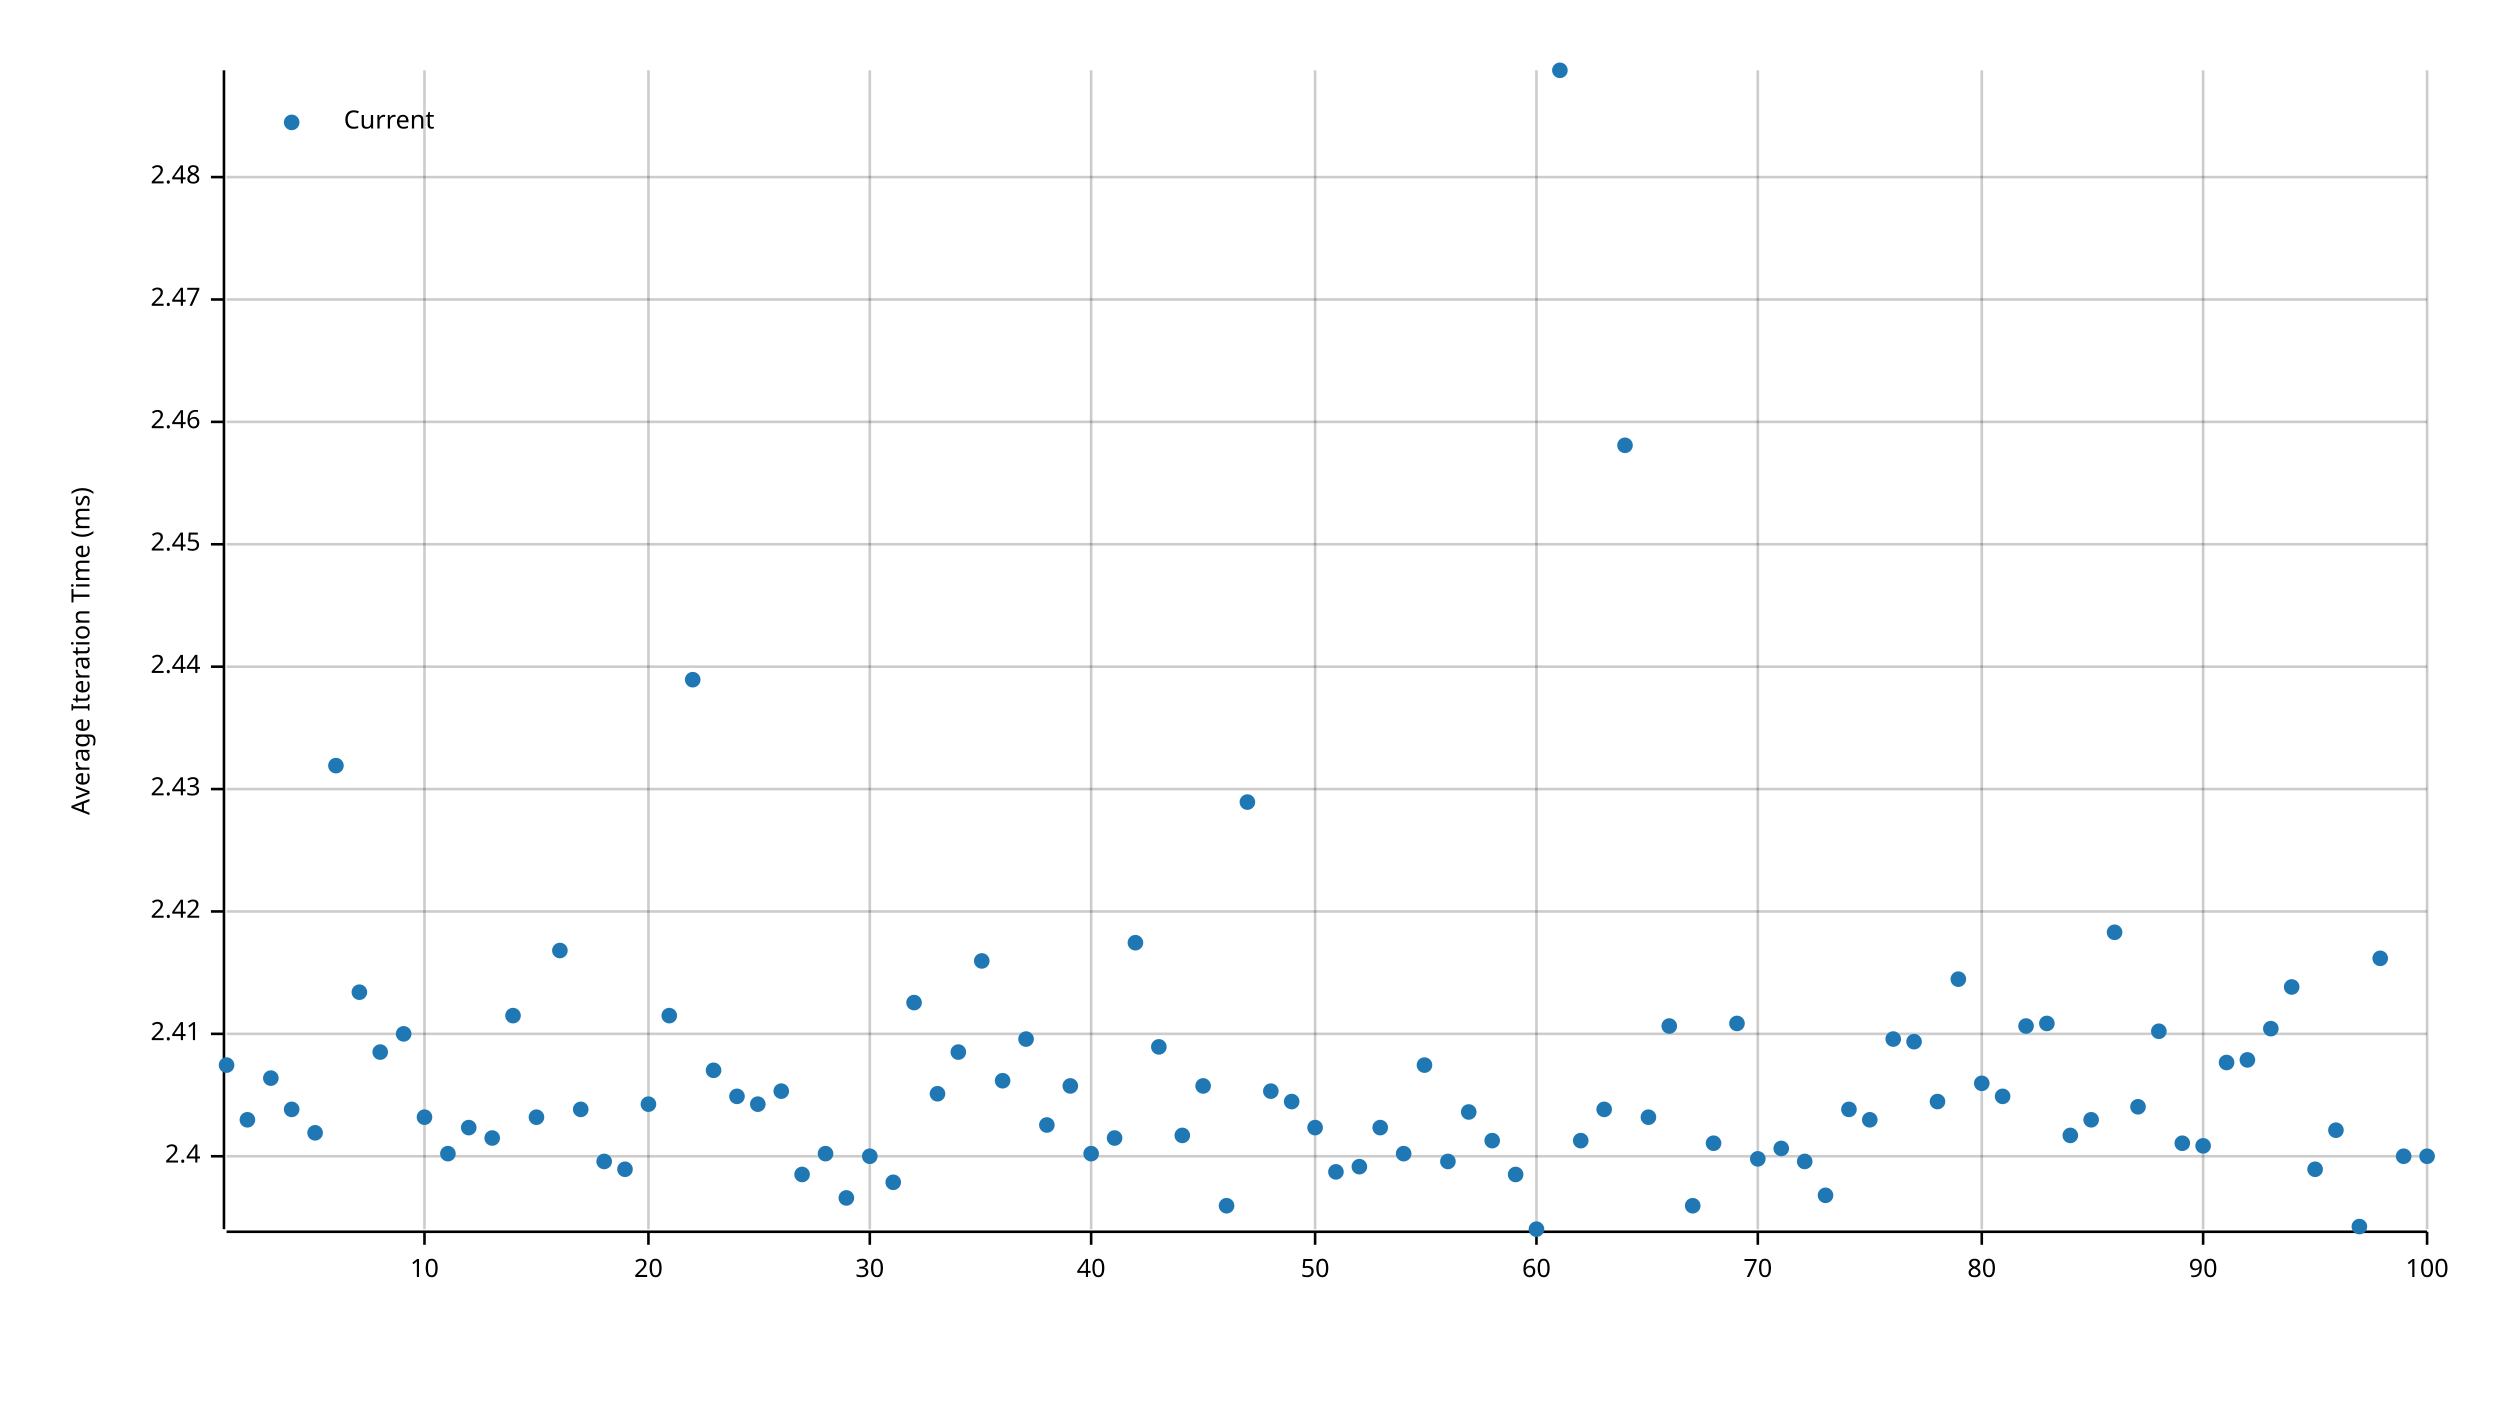
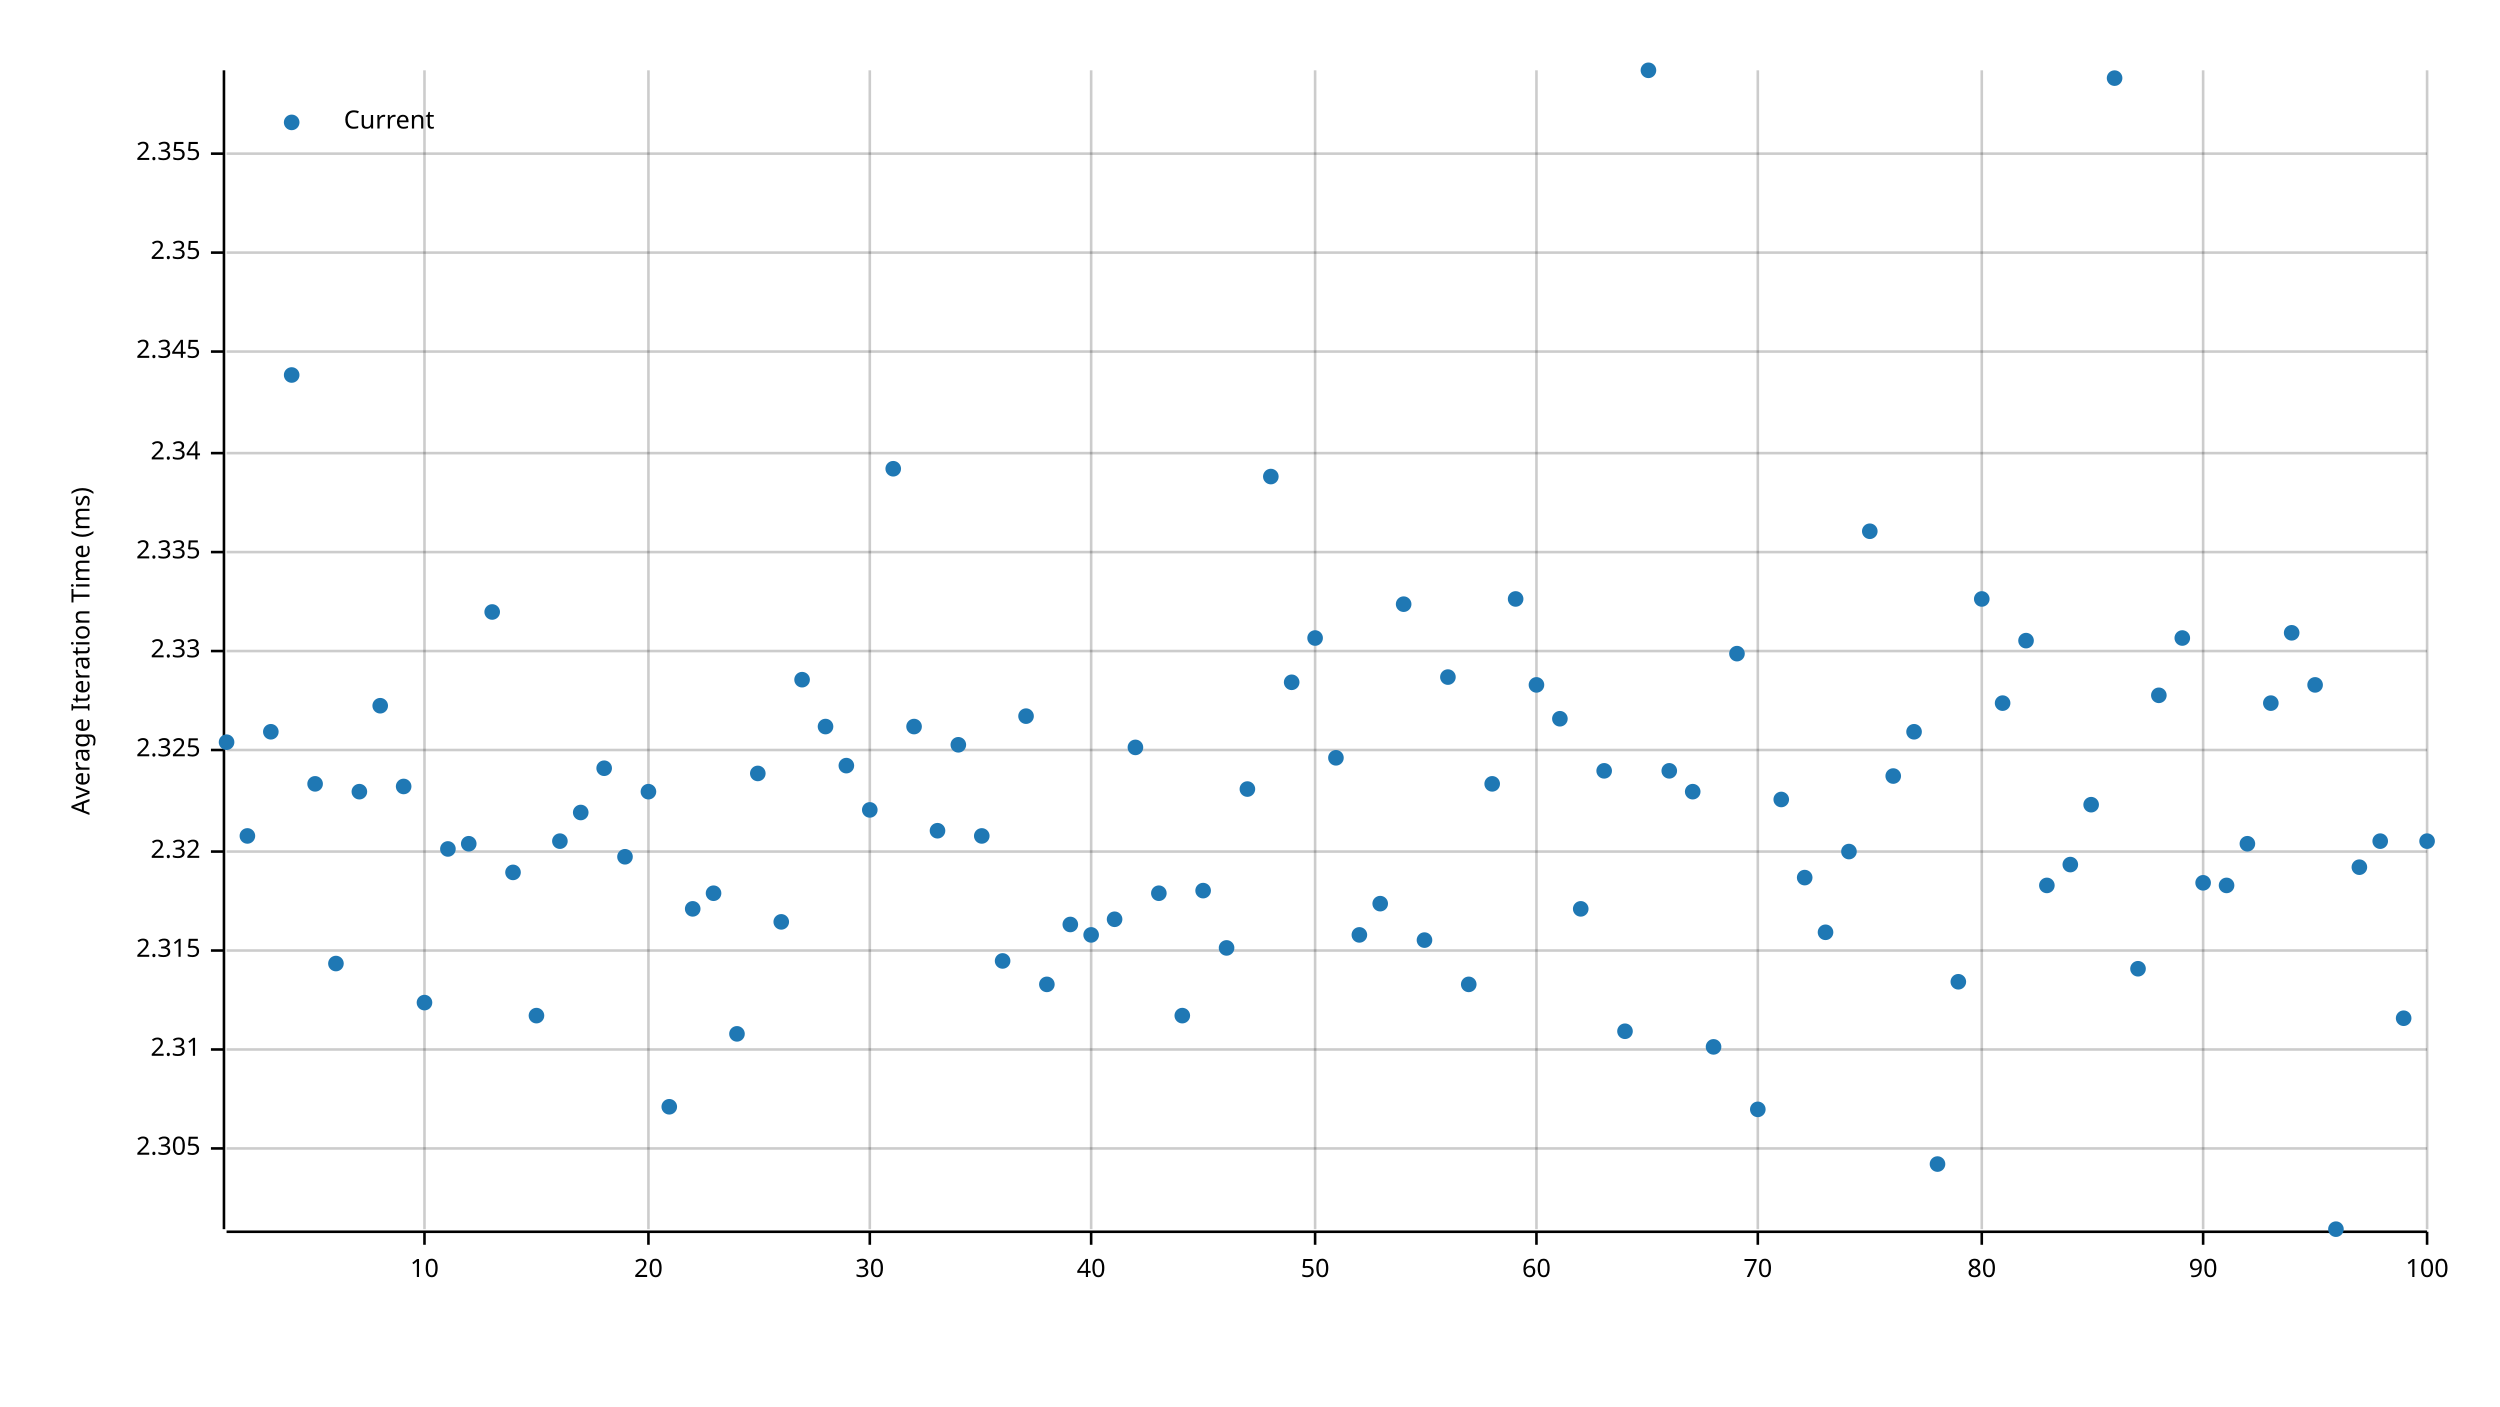
<svg xmlns="http://www.w3.org/2000/svg" width="960" height="540" viewBox="0 0 960 540">
  <text x="27" y="250" dy="0.76em" text-anchor="middle" font-family="sans-serif" font-size="9.677" opacity="1" fill="#000000" transform="rotate(270, 27, 250)">
Average Iteration Time (ms)
</text>
  <line opacity="0.2" stroke="#000000" stroke-width="1" x1="163" y1="472" x2="163" y2="27" />
  <line opacity="0.2" stroke="#000000" stroke-width="1" x1="249" y1="472" x2="249" y2="27" />
  <line opacity="0.2" stroke="#000000" stroke-width="1" x1="334" y1="472" x2="334" y2="27" />
  <line opacity="0.2" stroke="#000000" stroke-width="1" x1="419" y1="472" x2="419" y2="27" />
  <line opacity="0.2" stroke="#000000" stroke-width="1" x1="505" y1="472" x2="505" y2="27" />
  <line opacity="0.2" stroke="#000000" stroke-width="1" x1="590" y1="472" x2="590" y2="27" />
  <line opacity="0.2" stroke="#000000" stroke-width="1" x1="675" y1="472" x2="675" y2="27" />
  <line opacity="0.2" stroke="#000000" stroke-width="1" x1="761" y1="472" x2="761" y2="27" />
  <line opacity="0.2" stroke="#000000" stroke-width="1" x1="846" y1="472" x2="846" y2="27" />
  <line opacity="0.2" stroke="#000000" stroke-width="1" x1="932" y1="472" x2="932" y2="27" />
-   <line opacity="0.2" stroke="#000000" stroke-width="1" x1="87" y1="444" x2="932" y2="444" />
-   <line opacity="0.2" stroke="#000000" stroke-width="1" x1="87" y1="397" x2="932" y2="397" />
-   <line opacity="0.2" stroke="#000000" stroke-width="1" x1="87" y1="350" x2="932" y2="350" />
-   <line opacity="0.2" stroke="#000000" stroke-width="1" x1="87" y1="303" x2="932" y2="303" />
-   <line opacity="0.2" stroke="#000000" stroke-width="1" x1="87" y1="256" x2="932" y2="256" />
-   <line opacity="0.2" stroke="#000000" stroke-width="1" x1="87" y1="209" x2="932" y2="209" />
-   <line opacity="0.2" stroke="#000000" stroke-width="1" x1="87" y1="162" x2="932" y2="162" />
-   <line opacity="0.2" stroke="#000000" stroke-width="1" x1="87" y1="115" x2="932" y2="115" />
-   <line opacity="0.2" stroke="#000000" stroke-width="1" x1="87" y1="68" x2="932" y2="68" />
+   <line opacity="0.2" stroke="#000000" stroke-width="1" x1="87" y1="441" x2="932" y2="441" />
+   <line opacity="0.2" stroke="#000000" stroke-width="1" x1="87" y1="403" x2="932" y2="403" />
+   <line opacity="0.2" stroke="#000000" stroke-width="1" x1="87" y1="365" x2="932" y2="365" />
+   <line opacity="0.2" stroke="#000000" stroke-width="1" x1="87" y1="327" x2="932" y2="327" />
+   <line opacity="0.2" stroke="#000000" stroke-width="1" x1="87" y1="288" x2="932" y2="288" />
+   <line opacity="0.2" stroke="#000000" stroke-width="1" x1="87" y1="250" x2="932" y2="250" />
+   <line opacity="0.2" stroke="#000000" stroke-width="1" x1="87" y1="212" x2="932" y2="212" />
+   <line opacity="0.2" stroke="#000000" stroke-width="1" x1="87" y1="174" x2="932" y2="174" />
+   <line opacity="0.2" stroke="#000000" stroke-width="1" x1="87" y1="135" x2="932" y2="135" />
+   <line opacity="0.2" stroke="#000000" stroke-width="1" x1="87" y1="97" x2="932" y2="97" />
+   <line opacity="0.2" stroke="#000000" stroke-width="1" x1="87" y1="59" x2="932" y2="59" />
  <polyline fill="none" opacity="1" stroke="#000000" stroke-width="1" points="86,27 86,472 " />
-   <text x="77" y="444" dy="0.5ex" text-anchor="end" font-family="sans-serif" font-size="9.677" opacity="1" fill="#000000">
- 2.4
- </text>
-   <polyline fill="none" opacity="1" stroke="#000000" stroke-width="1" points="81,444 86,444 " />
-   <text x="77" y="397" dy="0.5ex" text-anchor="end" font-family="sans-serif" font-size="9.677" opacity="1" fill="#000000">
- 2.41
- </text>
-   <polyline fill="none" opacity="1" stroke="#000000" stroke-width="1" points="81,397 86,397 " />
-   <text x="77" y="350" dy="0.5ex" text-anchor="end" font-family="sans-serif" font-size="9.677" opacity="1" fill="#000000">
- 2.42
- </text>
-   <polyline fill="none" opacity="1" stroke="#000000" stroke-width="1" points="81,350 86,350 " />
-   <text x="77" y="303" dy="0.5ex" text-anchor="end" font-family="sans-serif" font-size="9.677" opacity="1" fill="#000000">
- 2.43
- </text>
-   <polyline fill="none" opacity="1" stroke="#000000" stroke-width="1" points="81,303 86,303 " />
-   <text x="77" y="256" dy="0.5ex" text-anchor="end" font-family="sans-serif" font-size="9.677" opacity="1" fill="#000000">
- 2.44
- </text>
-   <polyline fill="none" opacity="1" stroke="#000000" stroke-width="1" points="81,256 86,256 " />
-   <text x="77" y="209" dy="0.5ex" text-anchor="end" font-family="sans-serif" font-size="9.677" opacity="1" fill="#000000">
- 2.45
- </text>
-   <polyline fill="none" opacity="1" stroke="#000000" stroke-width="1" points="81,209 86,209 " />
-   <text x="77" y="162" dy="0.5ex" text-anchor="end" font-family="sans-serif" font-size="9.677" opacity="1" fill="#000000">
- 2.46
- </text>
-   <polyline fill="none" opacity="1" stroke="#000000" stroke-width="1" points="81,162 86,162 " />
-   <text x="77" y="115" dy="0.5ex" text-anchor="end" font-family="sans-serif" font-size="9.677" opacity="1" fill="#000000">
- 2.47
- </text>
-   <polyline fill="none" opacity="1" stroke="#000000" stroke-width="1" points="81,115 86,115 " />
-   <text x="77" y="68" dy="0.5ex" text-anchor="end" font-family="sans-serif" font-size="9.677" opacity="1" fill="#000000">
- 2.48
- </text>
-   <polyline fill="none" opacity="1" stroke="#000000" stroke-width="1" points="81,68 86,68 " />
+   <text x="77" y="441" dy="0.5ex" text-anchor="end" font-family="sans-serif" font-size="9.677" opacity="1" fill="#000000">
+ 2.305
+ </text>
+   <polyline fill="none" opacity="1" stroke="#000000" stroke-width="1" points="81,441 86,441 " />
+   <text x="77" y="403" dy="0.5ex" text-anchor="end" font-family="sans-serif" font-size="9.677" opacity="1" fill="#000000">
+ 2.31
+ </text>
+   <polyline fill="none" opacity="1" stroke="#000000" stroke-width="1" points="81,403 86,403 " />
+   <text x="77" y="365" dy="0.5ex" text-anchor="end" font-family="sans-serif" font-size="9.677" opacity="1" fill="#000000">
+ 2.315
+ </text>
+   <polyline fill="none" opacity="1" stroke="#000000" stroke-width="1" points="81,365 86,365 " />
+   <text x="77" y="327" dy="0.5ex" text-anchor="end" font-family="sans-serif" font-size="9.677" opacity="1" fill="#000000">
+ 2.32
+ </text>
+   <polyline fill="none" opacity="1" stroke="#000000" stroke-width="1" points="81,327 86,327 " />
+   <text x="77" y="288" dy="0.5ex" text-anchor="end" font-family="sans-serif" font-size="9.677" opacity="1" fill="#000000">
+ 2.325
+ </text>
+   <polyline fill="none" opacity="1" stroke="#000000" stroke-width="1" points="81,288 86,288 " />
+   <text x="77" y="250" dy="0.5ex" text-anchor="end" font-family="sans-serif" font-size="9.677" opacity="1" fill="#000000">
+ 2.33
+ </text>
+   <polyline fill="none" opacity="1" stroke="#000000" stroke-width="1" points="81,250 86,250 " />
+   <text x="77" y="212" dy="0.5ex" text-anchor="end" font-family="sans-serif" font-size="9.677" opacity="1" fill="#000000">
+ 2.335
+ </text>
+   <polyline fill="none" opacity="1" stroke="#000000" stroke-width="1" points="81,212 86,212 " />
+   <text x="77" y="174" dy="0.5ex" text-anchor="end" font-family="sans-serif" font-size="9.677" opacity="1" fill="#000000">
+ 2.34
+ </text>
+   <polyline fill="none" opacity="1" stroke="#000000" stroke-width="1" points="81,174 86,174 " />
+   <text x="77" y="135" dy="0.5ex" text-anchor="end" font-family="sans-serif" font-size="9.677" opacity="1" fill="#000000">
+ 2.345
+ </text>
+   <polyline fill="none" opacity="1" stroke="#000000" stroke-width="1" points="81,135 86,135 " />
+   <text x="77" y="97" dy="0.5ex" text-anchor="end" font-family="sans-serif" font-size="9.677" opacity="1" fill="#000000">
+ 2.35
+ </text>
+   <polyline fill="none" opacity="1" stroke="#000000" stroke-width="1" points="81,97 86,97 " />
+   <text x="77" y="59" dy="0.5ex" text-anchor="end" font-family="sans-serif" font-size="9.677" opacity="1" fill="#000000">
+ 2.355
+ </text>
+   <polyline fill="none" opacity="1" stroke="#000000" stroke-width="1" points="81,59 86,59 " />
  <polyline fill="none" opacity="1" stroke="#000000" stroke-width="1" points="87,473 932,473 " />
  <text x="163" y="483" dy="0.76em" text-anchor="middle" font-family="sans-serif" font-size="9.677" opacity="1" fill="#000000">
10
</text>
  <polyline fill="none" opacity="1" stroke="#000000" stroke-width="1" points="163,473 163,478 " />
  <text x="249" y="483" dy="0.76em" text-anchor="middle" font-family="sans-serif" font-size="9.677" opacity="1" fill="#000000">
20
</text>
  <polyline fill="none" opacity="1" stroke="#000000" stroke-width="1" points="249,473 249,478 " />
  <text x="334" y="483" dy="0.76em" text-anchor="middle" font-family="sans-serif" font-size="9.677" opacity="1" fill="#000000">
30
</text>
  <polyline fill="none" opacity="1" stroke="#000000" stroke-width="1" points="334,473 334,478 " />
  <text x="419" y="483" dy="0.76em" text-anchor="middle" font-family="sans-serif" font-size="9.677" opacity="1" fill="#000000">
40
</text>
  <polyline fill="none" opacity="1" stroke="#000000" stroke-width="1" points="419,473 419,478 " />
  <text x="505" y="483" dy="0.76em" text-anchor="middle" font-family="sans-serif" font-size="9.677" opacity="1" fill="#000000">
50
</text>
  <polyline fill="none" opacity="1" stroke="#000000" stroke-width="1" points="505,473 505,478 " />
  <text x="590" y="483" dy="0.76em" text-anchor="middle" font-family="sans-serif" font-size="9.677" opacity="1" fill="#000000">
60
</text>
  <polyline fill="none" opacity="1" stroke="#000000" stroke-width="1" points="590,473 590,478 " />
  <text x="675" y="483" dy="0.76em" text-anchor="middle" font-family="sans-serif" font-size="9.677" opacity="1" fill="#000000">
70
</text>
  <polyline fill="none" opacity="1" stroke="#000000" stroke-width="1" points="675,473 675,478 " />
  <text x="761" y="483" dy="0.76em" text-anchor="middle" font-family="sans-serif" font-size="9.677" opacity="1" fill="#000000">
80
</text>
  <polyline fill="none" opacity="1" stroke="#000000" stroke-width="1" points="761,473 761,478 " />
  <text x="846" y="483" dy="0.76em" text-anchor="middle" font-family="sans-serif" font-size="9.677" opacity="1" fill="#000000">
90
</text>
  <polyline fill="none" opacity="1" stroke="#000000" stroke-width="1" points="846,473 846,478 " />
  <text x="932" y="483" dy="0.76em" text-anchor="middle" font-family="sans-serif" font-size="9.677" opacity="1" fill="#000000">
100
</text>
  <polyline fill="none" opacity="1" stroke="#000000" stroke-width="1" points="932,473 932,478 " />
-   <circle cx="87" cy="409" r="3" opacity="1" fill="#1F78B4" stroke="none" stroke-width="1" />
-   <circle cx="95" cy="430" r="3" opacity="1" fill="#1F78B4" stroke="none" stroke-width="1" />
-   <circle cx="104" cy="414" r="3" opacity="1" fill="#1F78B4" stroke="none" stroke-width="1" />
-   <circle cx="112" cy="426" r="3" opacity="1" fill="#1F78B4" stroke="none" stroke-width="1" />
-   <circle cx="121" cy="435" r="3" opacity="1" fill="#1F78B4" stroke="none" stroke-width="1" />
-   <circle cx="129" cy="294" r="3" opacity="1" fill="#1F78B4" stroke="none" stroke-width="1" />
-   <circle cx="138" cy="381" r="3" opacity="1" fill="#1F78B4" stroke="none" stroke-width="1" />
-   <circle cx="146" cy="404" r="3" opacity="1" fill="#1F78B4" stroke="none" stroke-width="1" />
-   <circle cx="155" cy="397" r="3" opacity="1" fill="#1F78B4" stroke="none" stroke-width="1" />
-   <circle cx="163" cy="429" r="3" opacity="1" fill="#1F78B4" stroke="none" stroke-width="1" />
-   <circle cx="172" cy="443" r="3" opacity="1" fill="#1F78B4" stroke="none" stroke-width="1" />
-   <circle cx="180" cy="433" r="3" opacity="1" fill="#1F78B4" stroke="none" stroke-width="1" />
-   <circle cx="189" cy="437" r="3" opacity="1" fill="#1F78B4" stroke="none" stroke-width="1" />
-   <circle cx="197" cy="390" r="3" opacity="1" fill="#1F78B4" stroke="none" stroke-width="1" />
-   <circle cx="206" cy="429" r="3" opacity="1" fill="#1F78B4" stroke="none" stroke-width="1" />
-   <circle cx="215" cy="365" r="3" opacity="1" fill="#1F78B4" stroke="none" stroke-width="1" />
-   <circle cx="223" cy="426" r="3" opacity="1" fill="#1F78B4" stroke="none" stroke-width="1" />
-   <circle cx="232" cy="446" r="3" opacity="1" fill="#1F78B4" stroke="none" stroke-width="1" />
-   <circle cx="240" cy="449" r="3" opacity="1" fill="#1F78B4" stroke="none" stroke-width="1" />
-   <circle cx="249" cy="424" r="3" opacity="1" fill="#1F78B4" stroke="none" stroke-width="1" />
-   <circle cx="257" cy="390" r="3" opacity="1" fill="#1F78B4" stroke="none" stroke-width="1" />
-   <circle cx="266" cy="261" r="3" opacity="1" fill="#1F78B4" stroke="none" stroke-width="1" />
-   <circle cx="274" cy="411" r="3" opacity="1" fill="#1F78B4" stroke="none" stroke-width="1" />
-   <circle cx="283" cy="421" r="3" opacity="1" fill="#1F78B4" stroke="none" stroke-width="1" />
-   <circle cx="291" cy="424" r="3" opacity="1" fill="#1F78B4" stroke="none" stroke-width="1" />
-   <circle cx="300" cy="419" r="3" opacity="1" fill="#1F78B4" stroke="none" stroke-width="1" />
-   <circle cx="308" cy="451" r="3" opacity="1" fill="#1F78B4" stroke="none" stroke-width="1" />
-   <circle cx="317" cy="443" r="3" opacity="1" fill="#1F78B4" stroke="none" stroke-width="1" />
-   <circle cx="325" cy="460" r="3" opacity="1" fill="#1F78B4" stroke="none" stroke-width="1" />
-   <circle cx="334" cy="444" r="3" opacity="1" fill="#1F78B4" stroke="none" stroke-width="1" />
-   <circle cx="343" cy="454" r="3" opacity="1" fill="#1F78B4" stroke="none" stroke-width="1" />
-   <circle cx="351" cy="385" r="3" opacity="1" fill="#1F78B4" stroke="none" stroke-width="1" />
-   <circle cx="360" cy="420" r="3" opacity="1" fill="#1F78B4" stroke="none" stroke-width="1" />
-   <circle cx="368" cy="404" r="3" opacity="1" fill="#1F78B4" stroke="none" stroke-width="1" />
-   <circle cx="377" cy="369" r="3" opacity="1" fill="#1F78B4" stroke="none" stroke-width="1" />
-   <circle cx="385" cy="415" r="3" opacity="1" fill="#1F78B4" stroke="none" stroke-width="1" />
-   <circle cx="394" cy="399" r="3" opacity="1" fill="#1F78B4" stroke="none" stroke-width="1" />
-   <circle cx="402" cy="432" r="3" opacity="1" fill="#1F78B4" stroke="none" stroke-width="1" />
-   <circle cx="411" cy="417" r="3" opacity="1" fill="#1F78B4" stroke="none" stroke-width="1" />
-   <circle cx="419" cy="443" r="3" opacity="1" fill="#1F78B4" stroke="none" stroke-width="1" />
-   <circle cx="428" cy="437" r="3" opacity="1" fill="#1F78B4" stroke="none" stroke-width="1" />
-   <circle cx="436" cy="362" r="3" opacity="1" fill="#1F78B4" stroke="none" stroke-width="1" />
-   <circle cx="445" cy="402" r="3" opacity="1" fill="#1F78B4" stroke="none" stroke-width="1" />
-   <circle cx="454" cy="436" r="3" opacity="1" fill="#1F78B4" stroke="none" stroke-width="1" />
-   <circle cx="462" cy="417" r="3" opacity="1" fill="#1F78B4" stroke="none" stroke-width="1" />
-   <circle cx="471" cy="463" r="3" opacity="1" fill="#1F78B4" stroke="none" stroke-width="1" />
-   <circle cx="479" cy="308" r="3" opacity="1" fill="#1F78B4" stroke="none" stroke-width="1" />
-   <circle cx="488" cy="419" r="3" opacity="1" fill="#1F78B4" stroke="none" stroke-width="1" />
-   <circle cx="496" cy="423" r="3" opacity="1" fill="#1F78B4" stroke="none" stroke-width="1" />
-   <circle cx="505" cy="433" r="3" opacity="1" fill="#1F78B4" stroke="none" stroke-width="1" />
-   <circle cx="513" cy="450" r="3" opacity="1" fill="#1F78B4" stroke="none" stroke-width="1" />
-   <circle cx="522" cy="448" r="3" opacity="1" fill="#1F78B4" stroke="none" stroke-width="1" />
-   <circle cx="530" cy="433" r="3" opacity="1" fill="#1F78B4" stroke="none" stroke-width="1" />
-   <circle cx="539" cy="443" r="3" opacity="1" fill="#1F78B4" stroke="none" stroke-width="1" />
-   <circle cx="547" cy="409" r="3" opacity="1" fill="#1F78B4" stroke="none" stroke-width="1" />
-   <circle cx="556" cy="446" r="3" opacity="1" fill="#1F78B4" stroke="none" stroke-width="1" />
-   <circle cx="564" cy="427" r="3" opacity="1" fill="#1F78B4" stroke="none" stroke-width="1" />
-   <circle cx="573" cy="438" r="3" opacity="1" fill="#1F78B4" stroke="none" stroke-width="1" />
-   <circle cx="582" cy="451" r="3" opacity="1" fill="#1F78B4" stroke="none" stroke-width="1" />
-   <circle cx="590" cy="472" r="3" opacity="1" fill="#1F78B4" stroke="none" stroke-width="1" />
-   <circle cx="599" cy="27" r="3" opacity="1" fill="#1F78B4" stroke="none" stroke-width="1" />
-   <circle cx="607" cy="438" r="3" opacity="1" fill="#1F78B4" stroke="none" stroke-width="1" />
-   <circle cx="616" cy="426" r="3" opacity="1" fill="#1F78B4" stroke="none" stroke-width="1" />
-   <circle cx="624" cy="171" r="3" opacity="1" fill="#1F78B4" stroke="none" stroke-width="1" />
-   <circle cx="633" cy="429" r="3" opacity="1" fill="#1F78B4" stroke="none" stroke-width="1" />
-   <circle cx="641" cy="394" r="3" opacity="1" fill="#1F78B4" stroke="none" stroke-width="1" />
-   <circle cx="650" cy="463" r="3" opacity="1" fill="#1F78B4" stroke="none" stroke-width="1" />
-   <circle cx="658" cy="439" r="3" opacity="1" fill="#1F78B4" stroke="none" stroke-width="1" />
-   <circle cx="667" cy="393" r="3" opacity="1" fill="#1F78B4" stroke="none" stroke-width="1" />
-   <circle cx="675" cy="445" r="3" opacity="1" fill="#1F78B4" stroke="none" stroke-width="1" />
-   <circle cx="684" cy="441" r="3" opacity="1" fill="#1F78B4" stroke="none" stroke-width="1" />
-   <circle cx="693" cy="446" r="3" opacity="1" fill="#1F78B4" stroke="none" stroke-width="1" />
-   <circle cx="701" cy="459" r="3" opacity="1" fill="#1F78B4" stroke="none" stroke-width="1" />
-   <circle cx="710" cy="426" r="3" opacity="1" fill="#1F78B4" stroke="none" stroke-width="1" />
-   <circle cx="718" cy="430" r="3" opacity="1" fill="#1F78B4" stroke="none" stroke-width="1" />
-   <circle cx="727" cy="399" r="3" opacity="1" fill="#1F78B4" stroke="none" stroke-width="1" />
-   <circle cx="735" cy="400" r="3" opacity="1" fill="#1F78B4" stroke="none" stroke-width="1" />
-   <circle cx="744" cy="423" r="3" opacity="1" fill="#1F78B4" stroke="none" stroke-width="1" />
-   <circle cx="752" cy="376" r="3" opacity="1" fill="#1F78B4" stroke="none" stroke-width="1" />
-   <circle cx="761" cy="416" r="3" opacity="1" fill="#1F78B4" stroke="none" stroke-width="1" />
-   <circle cx="769" cy="421" r="3" opacity="1" fill="#1F78B4" stroke="none" stroke-width="1" />
-   <circle cx="778" cy="394" r="3" opacity="1" fill="#1F78B4" stroke="none" stroke-width="1" />
-   <circle cx="786" cy="393" r="3" opacity="1" fill="#1F78B4" stroke="none" stroke-width="1" />
-   <circle cx="795" cy="436" r="3" opacity="1" fill="#1F78B4" stroke="none" stroke-width="1" />
-   <circle cx="803" cy="430" r="3" opacity="1" fill="#1F78B4" stroke="none" stroke-width="1" />
-   <circle cx="812" cy="358" r="3" opacity="1" fill="#1F78B4" stroke="none" stroke-width="1" />
-   <circle cx="821" cy="425" r="3" opacity="1" fill="#1F78B4" stroke="none" stroke-width="1" />
-   <circle cx="829" cy="396" r="3" opacity="1" fill="#1F78B4" stroke="none" stroke-width="1" />
-   <circle cx="838" cy="439" r="3" opacity="1" fill="#1F78B4" stroke="none" stroke-width="1" />
-   <circle cx="846" cy="440" r="3" opacity="1" fill="#1F78B4" stroke="none" stroke-width="1" />
-   <circle cx="855" cy="408" r="3" opacity="1" fill="#1F78B4" stroke="none" stroke-width="1" />
-   <circle cx="863" cy="407" r="3" opacity="1" fill="#1F78B4" stroke="none" stroke-width="1" />
-   <circle cx="872" cy="395" r="3" opacity="1" fill="#1F78B4" stroke="none" stroke-width="1" />
-   <circle cx="880" cy="379" r="3" opacity="1" fill="#1F78B4" stroke="none" stroke-width="1" />
-   <circle cx="889" cy="449" r="3" opacity="1" fill="#1F78B4" stroke="none" stroke-width="1" />
-   <circle cx="897" cy="434" r="3" opacity="1" fill="#1F78B4" stroke="none" stroke-width="1" />
-   <circle cx="906" cy="471" r="3" opacity="1" fill="#1F78B4" stroke="none" stroke-width="1" />
-   <circle cx="914" cy="368" r="3" opacity="1" fill="#1F78B4" stroke="none" stroke-width="1" />
-   <circle cx="923" cy="444" r="3" opacity="1" fill="#1F78B4" stroke="none" stroke-width="1" />
-   <circle cx="932" cy="444" r="3" opacity="1" fill="#1F78B4" stroke="none" stroke-width="1" />
+   <circle cx="87" cy="285" r="3" opacity="1" fill="#1F78B4" stroke="none" stroke-width="1" />
+   <circle cx="95" cy="321" r="3" opacity="1" fill="#1F78B4" stroke="none" stroke-width="1" />
+   <circle cx="104" cy="281" r="3" opacity="1" fill="#1F78B4" stroke="none" stroke-width="1" />
+   <circle cx="112" cy="144" r="3" opacity="1" fill="#1F78B4" stroke="none" stroke-width="1" />
+   <circle cx="121" cy="301" r="3" opacity="1" fill="#1F78B4" stroke="none" stroke-width="1" />
+   <circle cx="129" cy="370" r="3" opacity="1" fill="#1F78B4" stroke="none" stroke-width="1" />
+   <circle cx="138" cy="304" r="3" opacity="1" fill="#1F78B4" stroke="none" stroke-width="1" />
+   <circle cx="146" cy="271" r="3" opacity="1" fill="#1F78B4" stroke="none" stroke-width="1" />
+   <circle cx="155" cy="302" r="3" opacity="1" fill="#1F78B4" stroke="none" stroke-width="1" />
+   <circle cx="163" cy="385" r="3" opacity="1" fill="#1F78B4" stroke="none" stroke-width="1" />
+   <circle cx="172" cy="326" r="3" opacity="1" fill="#1F78B4" stroke="none" stroke-width="1" />
+   <circle cx="180" cy="324" r="3" opacity="1" fill="#1F78B4" stroke="none" stroke-width="1" />
+   <circle cx="189" cy="235" r="3" opacity="1" fill="#1F78B4" stroke="none" stroke-width="1" />
+   <circle cx="197" cy="335" r="3" opacity="1" fill="#1F78B4" stroke="none" stroke-width="1" />
+   <circle cx="206" cy="390" r="3" opacity="1" fill="#1F78B4" stroke="none" stroke-width="1" />
+   <circle cx="215" cy="323" r="3" opacity="1" fill="#1F78B4" stroke="none" stroke-width="1" />
+   <circle cx="223" cy="312" r="3" opacity="1" fill="#1F78B4" stroke="none" stroke-width="1" />
+   <circle cx="232" cy="295" r="3" opacity="1" fill="#1F78B4" stroke="none" stroke-width="1" />
+   <circle cx="240" cy="329" r="3" opacity="1" fill="#1F78B4" stroke="none" stroke-width="1" />
+   <circle cx="249" cy="304" r="3" opacity="1" fill="#1F78B4" stroke="none" stroke-width="1" />
+   <circle cx="257" cy="425" r="3" opacity="1" fill="#1F78B4" stroke="none" stroke-width="1" />
+   <circle cx="266" cy="349" r="3" opacity="1" fill="#1F78B4" stroke="none" stroke-width="1" />
+   <circle cx="274" cy="343" r="3" opacity="1" fill="#1F78B4" stroke="none" stroke-width="1" />
+   <circle cx="283" cy="397" r="3" opacity="1" fill="#1F78B4" stroke="none" stroke-width="1" />
+   <circle cx="291" cy="297" r="3" opacity="1" fill="#1F78B4" stroke="none" stroke-width="1" />
+   <circle cx="300" cy="354" r="3" opacity="1" fill="#1F78B4" stroke="none" stroke-width="1" />
+   <circle cx="308" cy="261" r="3" opacity="1" fill="#1F78B4" stroke="none" stroke-width="1" />
+   <circle cx="317" cy="279" r="3" opacity="1" fill="#1F78B4" stroke="none" stroke-width="1" />
+   <circle cx="325" cy="294" r="3" opacity="1" fill="#1F78B4" stroke="none" stroke-width="1" />
+   <circle cx="334" cy="311" r="3" opacity="1" fill="#1F78B4" stroke="none" stroke-width="1" />
+   <circle cx="343" cy="180" r="3" opacity="1" fill="#1F78B4" stroke="none" stroke-width="1" />
+   <circle cx="351" cy="279" r="3" opacity="1" fill="#1F78B4" stroke="none" stroke-width="1" />
+   <circle cx="360" cy="319" r="3" opacity="1" fill="#1F78B4" stroke="none" stroke-width="1" />
+   <circle cx="368" cy="286" r="3" opacity="1" fill="#1F78B4" stroke="none" stroke-width="1" />
+   <circle cx="377" cy="321" r="3" opacity="1" fill="#1F78B4" stroke="none" stroke-width="1" />
+   <circle cx="385" cy="369" r="3" opacity="1" fill="#1F78B4" stroke="none" stroke-width="1" />
+   <circle cx="394" cy="275" r="3" opacity="1" fill="#1F78B4" stroke="none" stroke-width="1" />
+   <circle cx="402" cy="378" r="3" opacity="1" fill="#1F78B4" stroke="none" stroke-width="1" />
+   <circle cx="411" cy="355" r="3" opacity="1" fill="#1F78B4" stroke="none" stroke-width="1" />
+   <circle cx="419" cy="359" r="3" opacity="1" fill="#1F78B4" stroke="none" stroke-width="1" />
+   <circle cx="428" cy="353" r="3" opacity="1" fill="#1F78B4" stroke="none" stroke-width="1" />
+   <circle cx="436" cy="287" r="3" opacity="1" fill="#1F78B4" stroke="none" stroke-width="1" />
+   <circle cx="445" cy="343" r="3" opacity="1" fill="#1F78B4" stroke="none" stroke-width="1" />
+   <circle cx="454" cy="390" r="3" opacity="1" fill="#1F78B4" stroke="none" stroke-width="1" />
+   <circle cx="462" cy="342" r="3" opacity="1" fill="#1F78B4" stroke="none" stroke-width="1" />
+   <circle cx="471" cy="364" r="3" opacity="1" fill="#1F78B4" stroke="none" stroke-width="1" />
+   <circle cx="479" cy="303" r="3" opacity="1" fill="#1F78B4" stroke="none" stroke-width="1" />
+   <circle cx="488" cy="183" r="3" opacity="1" fill="#1F78B4" stroke="none" stroke-width="1" />
+   <circle cx="496" cy="262" r="3" opacity="1" fill="#1F78B4" stroke="none" stroke-width="1" />
+   <circle cx="505" cy="245" r="3" opacity="1" fill="#1F78B4" stroke="none" stroke-width="1" />
+   <circle cx="513" cy="291" r="3" opacity="1" fill="#1F78B4" stroke="none" stroke-width="1" />
+   <circle cx="522" cy="359" r="3" opacity="1" fill="#1F78B4" stroke="none" stroke-width="1" />
+   <circle cx="530" cy="347" r="3" opacity="1" fill="#1F78B4" stroke="none" stroke-width="1" />
+   <circle cx="539" cy="232" r="3" opacity="1" fill="#1F78B4" stroke="none" stroke-width="1" />
+   <circle cx="547" cy="361" r="3" opacity="1" fill="#1F78B4" stroke="none" stroke-width="1" />
+   <circle cx="556" cy="260" r="3" opacity="1" fill="#1F78B4" stroke="none" stroke-width="1" />
+   <circle cx="564" cy="378" r="3" opacity="1" fill="#1F78B4" stroke="none" stroke-width="1" />
+   <circle cx="573" cy="301" r="3" opacity="1" fill="#1F78B4" stroke="none" stroke-width="1" />
+   <circle cx="582" cy="230" r="3" opacity="1" fill="#1F78B4" stroke="none" stroke-width="1" />
+   <circle cx="590" cy="263" r="3" opacity="1" fill="#1F78B4" stroke="none" stroke-width="1" />
+   <circle cx="599" cy="276" r="3" opacity="1" fill="#1F78B4" stroke="none" stroke-width="1" />
+   <circle cx="607" cy="349" r="3" opacity="1" fill="#1F78B4" stroke="none" stroke-width="1" />
+   <circle cx="616" cy="296" r="3" opacity="1" fill="#1F78B4" stroke="none" stroke-width="1" />
+   <circle cx="624" cy="396" r="3" opacity="1" fill="#1F78B4" stroke="none" stroke-width="1" />
+   <circle cx="633" cy="27" r="3" opacity="1" fill="#1F78B4" stroke="none" stroke-width="1" />
+   <circle cx="641" cy="296" r="3" opacity="1" fill="#1F78B4" stroke="none" stroke-width="1" />
+   <circle cx="650" cy="304" r="3" opacity="1" fill="#1F78B4" stroke="none" stroke-width="1" />
+   <circle cx="658" cy="402" r="3" opacity="1" fill="#1F78B4" stroke="none" stroke-width="1" />
+   <circle cx="667" cy="251" r="3" opacity="1" fill="#1F78B4" stroke="none" stroke-width="1" />
+   <circle cx="675" cy="426" r="3" opacity="1" fill="#1F78B4" stroke="none" stroke-width="1" />
+   <circle cx="684" cy="307" r="3" opacity="1" fill="#1F78B4" stroke="none" stroke-width="1" />
+   <circle cx="693" cy="337" r="3" opacity="1" fill="#1F78B4" stroke="none" stroke-width="1" />
+   <circle cx="701" cy="358" r="3" opacity="1" fill="#1F78B4" stroke="none" stroke-width="1" />
+   <circle cx="710" cy="327" r="3" opacity="1" fill="#1F78B4" stroke="none" stroke-width="1" />
+   <circle cx="718" cy="204" r="3" opacity="1" fill="#1F78B4" stroke="none" stroke-width="1" />
+   <circle cx="727" cy="298" r="3" opacity="1" fill="#1F78B4" stroke="none" stroke-width="1" />
+   <circle cx="735" cy="281" r="3" opacity="1" fill="#1F78B4" stroke="none" stroke-width="1" />
+   <circle cx="744" cy="447" r="3" opacity="1" fill="#1F78B4" stroke="none" stroke-width="1" />
+   <circle cx="752" cy="377" r="3" opacity="1" fill="#1F78B4" stroke="none" stroke-width="1" />
+   <circle cx="761" cy="230" r="3" opacity="1" fill="#1F78B4" stroke="none" stroke-width="1" />
+   <circle cx="769" cy="270" r="3" opacity="1" fill="#1F78B4" stroke="none" stroke-width="1" />
+   <circle cx="778" cy="246" r="3" opacity="1" fill="#1F78B4" stroke="none" stroke-width="1" />
+   <circle cx="786" cy="340" r="3" opacity="1" fill="#1F78B4" stroke="none" stroke-width="1" />
+   <circle cx="795" cy="332" r="3" opacity="1" fill="#1F78B4" stroke="none" stroke-width="1" />
+   <circle cx="803" cy="309" r="3" opacity="1" fill="#1F78B4" stroke="none" stroke-width="1" />
+   <circle cx="812" cy="30" r="3" opacity="1" fill="#1F78B4" stroke="none" stroke-width="1" />
+   <circle cx="821" cy="372" r="3" opacity="1" fill="#1F78B4" stroke="none" stroke-width="1" />
+   <circle cx="829" cy="267" r="3" opacity="1" fill="#1F78B4" stroke="none" stroke-width="1" />
+   <circle cx="838" cy="245" r="3" opacity="1" fill="#1F78B4" stroke="none" stroke-width="1" />
+   <circle cx="846" cy="339" r="3" opacity="1" fill="#1F78B4" stroke="none" stroke-width="1" />
+   <circle cx="855" cy="340" r="3" opacity="1" fill="#1F78B4" stroke="none" stroke-width="1" />
+   <circle cx="863" cy="324" r="3" opacity="1" fill="#1F78B4" stroke="none" stroke-width="1" />
+   <circle cx="872" cy="270" r="3" opacity="1" fill="#1F78B4" stroke="none" stroke-width="1" />
+   <circle cx="880" cy="243" r="3" opacity="1" fill="#1F78B4" stroke="none" stroke-width="1" />
+   <circle cx="889" cy="263" r="3" opacity="1" fill="#1F78B4" stroke="none" stroke-width="1" />
+   <circle cx="897" cy="472" r="3" opacity="1" fill="#1F78B4" stroke="none" stroke-width="1" />
+   <circle cx="906" cy="333" r="3" opacity="1" fill="#1F78B4" stroke="none" stroke-width="1" />
+   <circle cx="914" cy="323" r="3" opacity="1" fill="#1F78B4" stroke="none" stroke-width="1" />
+   <circle cx="923" cy="391" r="3" opacity="1" fill="#1F78B4" stroke="none" stroke-width="1" />
+   <circle cx="932" cy="323" r="3" opacity="1" fill="#1F78B4" stroke="none" stroke-width="1" />
  <text x="132" y="42" dy="0.76em" text-anchor="start" font-family="sans-serif" font-size="9.677" opacity="1" fill="#000000">
Current
</text>
  <circle cx="112" cy="47" r="3" opacity="1" fill="#1F78B4" stroke="none" stroke-width="1" />
</svg>
